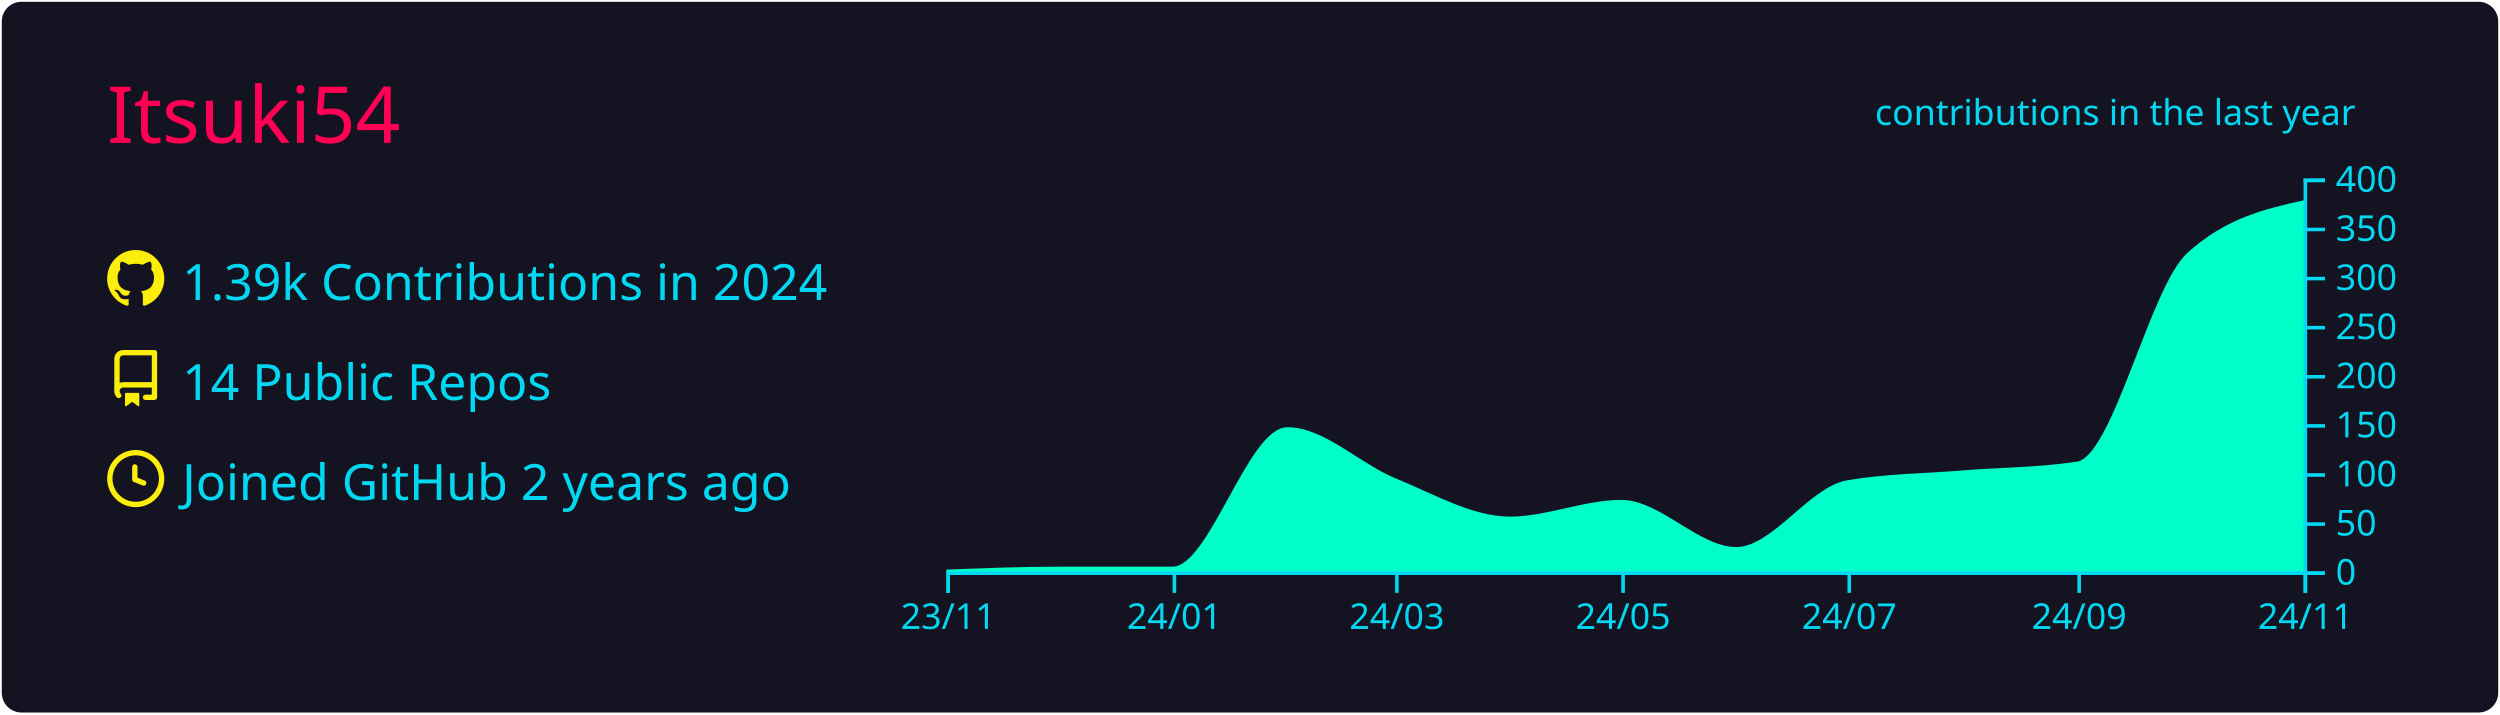
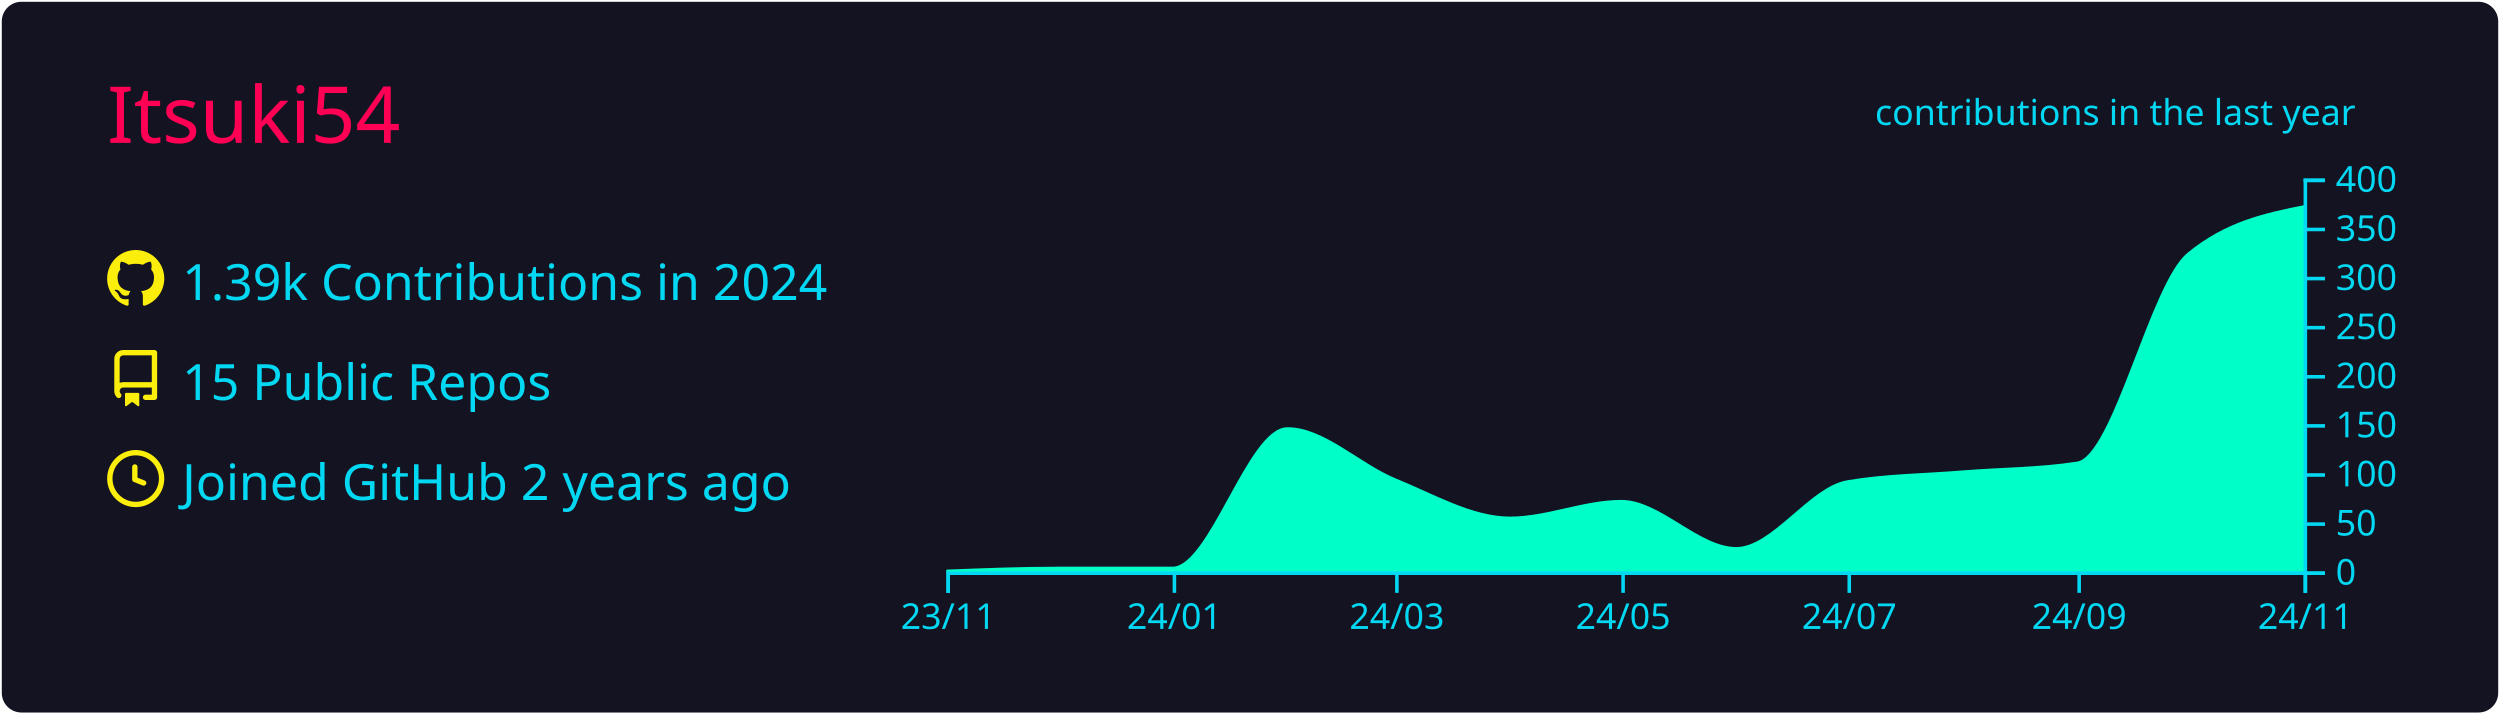
<svg xmlns="http://www.w3.org/2000/svg" width="700" height="200" viewBox="0 0 700 200">
  <style>* {
          font-family: 'Segoe UI', Ubuntu, "Helvetica Neue", Sans-Serif
        }</style>
  <rect x="1" y="1" rx="5" ry="5" height="99%" width="99.714%" stroke="#141321" stroke-width="1" fill="#141321" stroke-opacity="1" />
  <text x="30" y="40" style="font-size: 22px; fill: #ff0055;">Itsuki54</text>
  <g transform="translate(0,40)">
    <g transform="translate(30,30)">
      <g transform="translate(0,0)" width="14" height="14" fill="#fcee0c">
        <path fill-rule="evenodd" d="M8 0C3.58 0 0 3.58 0 8c0 3.54 2.29 6.53 5.47 7.59.4.07.55-.17.55-.38 0-.19-.01-.82-.01-1.49-2.01.37-2.53-.49-2.69-.94-.09-.23-.48-.94-.82-1.13-.28-.15-.68-.52-.01-.53.63-.01 1.08.58 1.23.82.72 1.21 1.87.87 2.33.66.07-.52.28-.87.51-1.07-1.78-.2-3.64-.89-3.64-3.95 0-.87.31-1.59.82-2.15-.08-.2-.36-1.02.08-2.12 0 0 .67-.21 2.2.82.64-.18 1.32-.27 2-.27.68 0 1.36.09 2 .27 1.53-1.04 2.2-.82 2.2-.82.44 1.1.16 1.92.08 2.12.51.56.82 1.27.82 2.15 0 3.07-1.87 3.75-3.65 3.95.29.25.54.73.54 1.48 0 1.07-.01 1.93-.01 2.2 0 .21.15.46.55.38A8.013 8.013 0 0016 8c0-4.42-3.58-8-8-8z" />
      </g>
      <g transform="translate(0,28)" width="14" height="14" fill="#fcee0c">
        <path fill-rule="evenodd" d="M2 2.5A2.5 2.5 0 014.5 0h8.75a.75.75 0 01.75.75v12.5a.75.75 0 01-.75.75h-2.5a.75.75 0 110-1.5h1.75v-2h-8a1 1 0 00-.714 1.7.75.75 0 01-1.072 1.05A2.495 2.495 0 012 11.5v-9zm10.5-1V9h-8c-.356 0-.694.074-1 .208V2.5a1 1 0 011-1h8zM5 12.25v3.25a.25.25 0 00.4.2l1.45-1.087a.25.25 0 01.3 0L8.6 15.7a.25.25 0 00.4-.2v-3.25a.25.25 0 00-.25-.25h-3.5a.25.25 0 00-.25.25z" />
      </g>
      <g transform="translate(0,56)" width="14" height="14" fill="#fcee0c">
        <path fill-rule="evenodd" d="M1.5 8a6.5 6.5 0 1113 0 6.5 6.5 0 01-13 0zM8 0a8 8 0 100 16A8 8 0 008 0zm.5 4.75a.75.75 0 00-1.5 0v3.5a.75.75 0 00.471.696l2.5 1a.75.75 0 00.557-1.392L8.5 7.742V4.75z" />
      </g>
      <text x="21" y="14" style="fill: #03d8f3; font-size: 14px;">1.39k Contributions in 2024</text>
-       <text x="21" y="42" style="fill: #03d8f3; font-size: 14px;">14 Public Repos</text>
+       <text x="21" y="42" style="fill: #03d8f3; font-size: 14px;">15 Public Repos</text>
      <text x="21" y="70" style="fill: #03d8f3; font-size: 14px;">Joined GitHub 2 years ago</text>
    </g>
    <g color="#00ffc8" transform="translate(295,10)">
-       <path transform="translate(-30,0)" stroke="#00ffc8" fill="#00ffc8" opacity="1" d="M0,110C10.383,109.588,20.765,109.175,31.148,109.175C41.876,109.175,52.605,109.175,63.333,109.175C74.062,109.175,84.791,70.125,95.519,70.125C105.556,70.125,115.592,80.346,125.628,84.425C136.357,88.786,147.086,95.15,157.814,95.15C168.197,95.15,178.579,90.475,188.962,90.475C199.69,90.475,210.419,103.675,221.148,103.675C231.53,103.675,241.913,86.749,252.295,84.975C263.024,83.142,273.752,83.096,284.481,82.225C295.209,81.354,305.938,81.4,316.667,79.75C327.049,78.153,337.432,30.578,347.814,21.175C358.543,11.458,369.271,9.029,380,6.6L380,110C369.271,110,358.543,110,347.814,110C337.432,110,327.049,110,316.667,110C305.938,110,295.209,110,284.481,110C273.752,110,263.024,110,252.295,110C241.913,110,231.53,110,221.148,110C210.419,110,199.69,110,188.962,110C178.579,110,168.197,110,157.814,110C147.086,110,136.357,110,125.628,110C115.592,110,105.556,110,95.519,110C84.791,110,74.062,110,63.333,110C52.605,110,41.876,110,31.148,110C20.765,110,10.383,110,0,110Z" />
+       <path transform="translate(-30,0)" stroke="#00ffc8" fill="#00ffc8" opacity="1" d="M0,110C10.383,109.588,20.765,109.175,31.148,109.175C41.876,109.175,52.605,109.175,63.333,109.175C74.062,109.175,84.791,70.125,95.519,70.125C105.556,70.125,115.592,80.346,125.628,84.425C136.357,88.786,147.086,95.15,157.814,95.15C168.197,95.15,178.579,90.475,188.962,90.475C199.69,90.475,210.419,103.675,221.148,103.675C231.53,103.675,241.913,86.749,252.295,84.975C263.024,83.142,273.752,83.096,284.481,82.225C295.209,81.354,305.938,81.4,316.667,79.75C327.049,78.153,337.432,29.691,347.814,21.175C358.543,12.375,369.271,10.175,380,7.975L380,110C369.271,110,358.543,110,347.814,110C337.432,110,327.049,110,316.667,110C305.938,110,295.209,110,284.481,110C273.752,110,263.024,110,252.295,110C241.913,110,231.53,110,221.148,110C210.419,110,199.69,110,188.962,110C178.579,110,168.197,110,157.814,110C147.086,110,136.357,110,125.628,110C115.592,110,105.556,110,95.519,110C84.791,110,74.062,110,63.333,110C52.605,110,41.876,110,31.148,110C20.765,110,10.383,110,0,110Z" />
      <g color="#03d8f3" transform="translate(-30,110)" fill="none" font-size="10" font-family="sans-serif" text-anchor="middle">
        <path class="domain" stroke="currentColor" d="M0.5,6V0.5H380.5V6" />
        <g class="tick" opacity="1" transform="translate(0.5,0)">
          <line stroke="currentColor" y2="6" />
          <text fill="currentColor" y="9" dy="0.71em">23/11</text>
        </g>
        <g class="tick" opacity="1" transform="translate(63.83333,0)">
          <line stroke="currentColor" y2="6" />
          <text fill="currentColor" y="9" dy="0.71em">24/01</text>
        </g>
        <g class="tick" opacity="1" transform="translate(126.1284,0)">
          <line stroke="currentColor" y2="6" />
          <text fill="currentColor" y="9" dy="0.71em">24/03</text>
        </g>
        <g class="tick" opacity="1" transform="translate(189.4617,0)">
          <line stroke="currentColor" y2="6" />
          <text fill="currentColor" y="9" dy="0.71em">24/05</text>
        </g>
        <g class="tick" opacity="1" transform="translate(252.7951,0)">
          <line stroke="currentColor" y2="6" />
          <text fill="currentColor" y="9" dy="0.71em">24/07</text>
        </g>
        <g class="tick" opacity="1" transform="translate(317.1667,0)">
          <line stroke="currentColor" y2="6" />
          <text fill="currentColor" y="9" dy="0.71em">24/09</text>
        </g>
        <g class="tick" opacity="1" transform="translate(380.5,0)">
          <line stroke="currentColor" y2="6" />
          <text fill="currentColor" y="9" dy="0.71em">24/11</text>
        </g>
      </g>
      <g color="#03d8f3" transform="translate(350,0)" fill="none" font-size="10" font-family="sans-serif" text-anchor="start">
        <path class="domain" stroke="currentColor" d="M6,110.5H0.5V0.5H6" />
        <g class="tick" opacity="1" transform="translate(0,110.5)">
          <line stroke="currentColor" x2="6" />
          <text fill="currentColor" x="9" dy="0.32em">0</text>
        </g>
        <g class="tick" opacity="1" transform="translate(0,96.75)">
          <line stroke="currentColor" x2="6" />
          <text fill="currentColor" x="9" dy="0.32em">50</text>
        </g>
        <g class="tick" opacity="1" transform="translate(0,83)">
          <line stroke="currentColor" x2="6" />
          <text fill="currentColor" x="9" dy="0.32em">100</text>
        </g>
        <g class="tick" opacity="1" transform="translate(0,69.25)">
          <line stroke="currentColor" x2="6" />
          <text fill="currentColor" x="9" dy="0.32em">150</text>
        </g>
        <g class="tick" opacity="1" transform="translate(0,55.5)">
          <line stroke="currentColor" x2="6" />
          <text fill="currentColor" x="9" dy="0.32em">200</text>
        </g>
        <g class="tick" opacity="1" transform="translate(0,41.75)">
          <line stroke="currentColor" x2="6" />
          <text fill="currentColor" x="9" dy="0.32em">250</text>
        </g>
        <g class="tick" opacity="1" transform="translate(0,28)">
          <line stroke="currentColor" x2="6" />
          <text fill="currentColor" x="9" dy="0.32em">300</text>
        </g>
        <g class="tick" opacity="1" transform="translate(0,14.25)">
          <line stroke="currentColor" x2="6" />
          <text fill="currentColor" x="9" dy="0.32em">350</text>
        </g>
        <g class="tick" opacity="1" transform="translate(0,0.5)">
          <line stroke="currentColor" x2="6" />
          <text fill="currentColor" x="9" dy="0.32em">400</text>
        </g>
      </g>
      <g>
        <text y="-15" x="230" style="fill: #03d8f3; font-size: 10px;">contributions in the last year</text>
      </g>
    </g>
  </g>
</svg>
